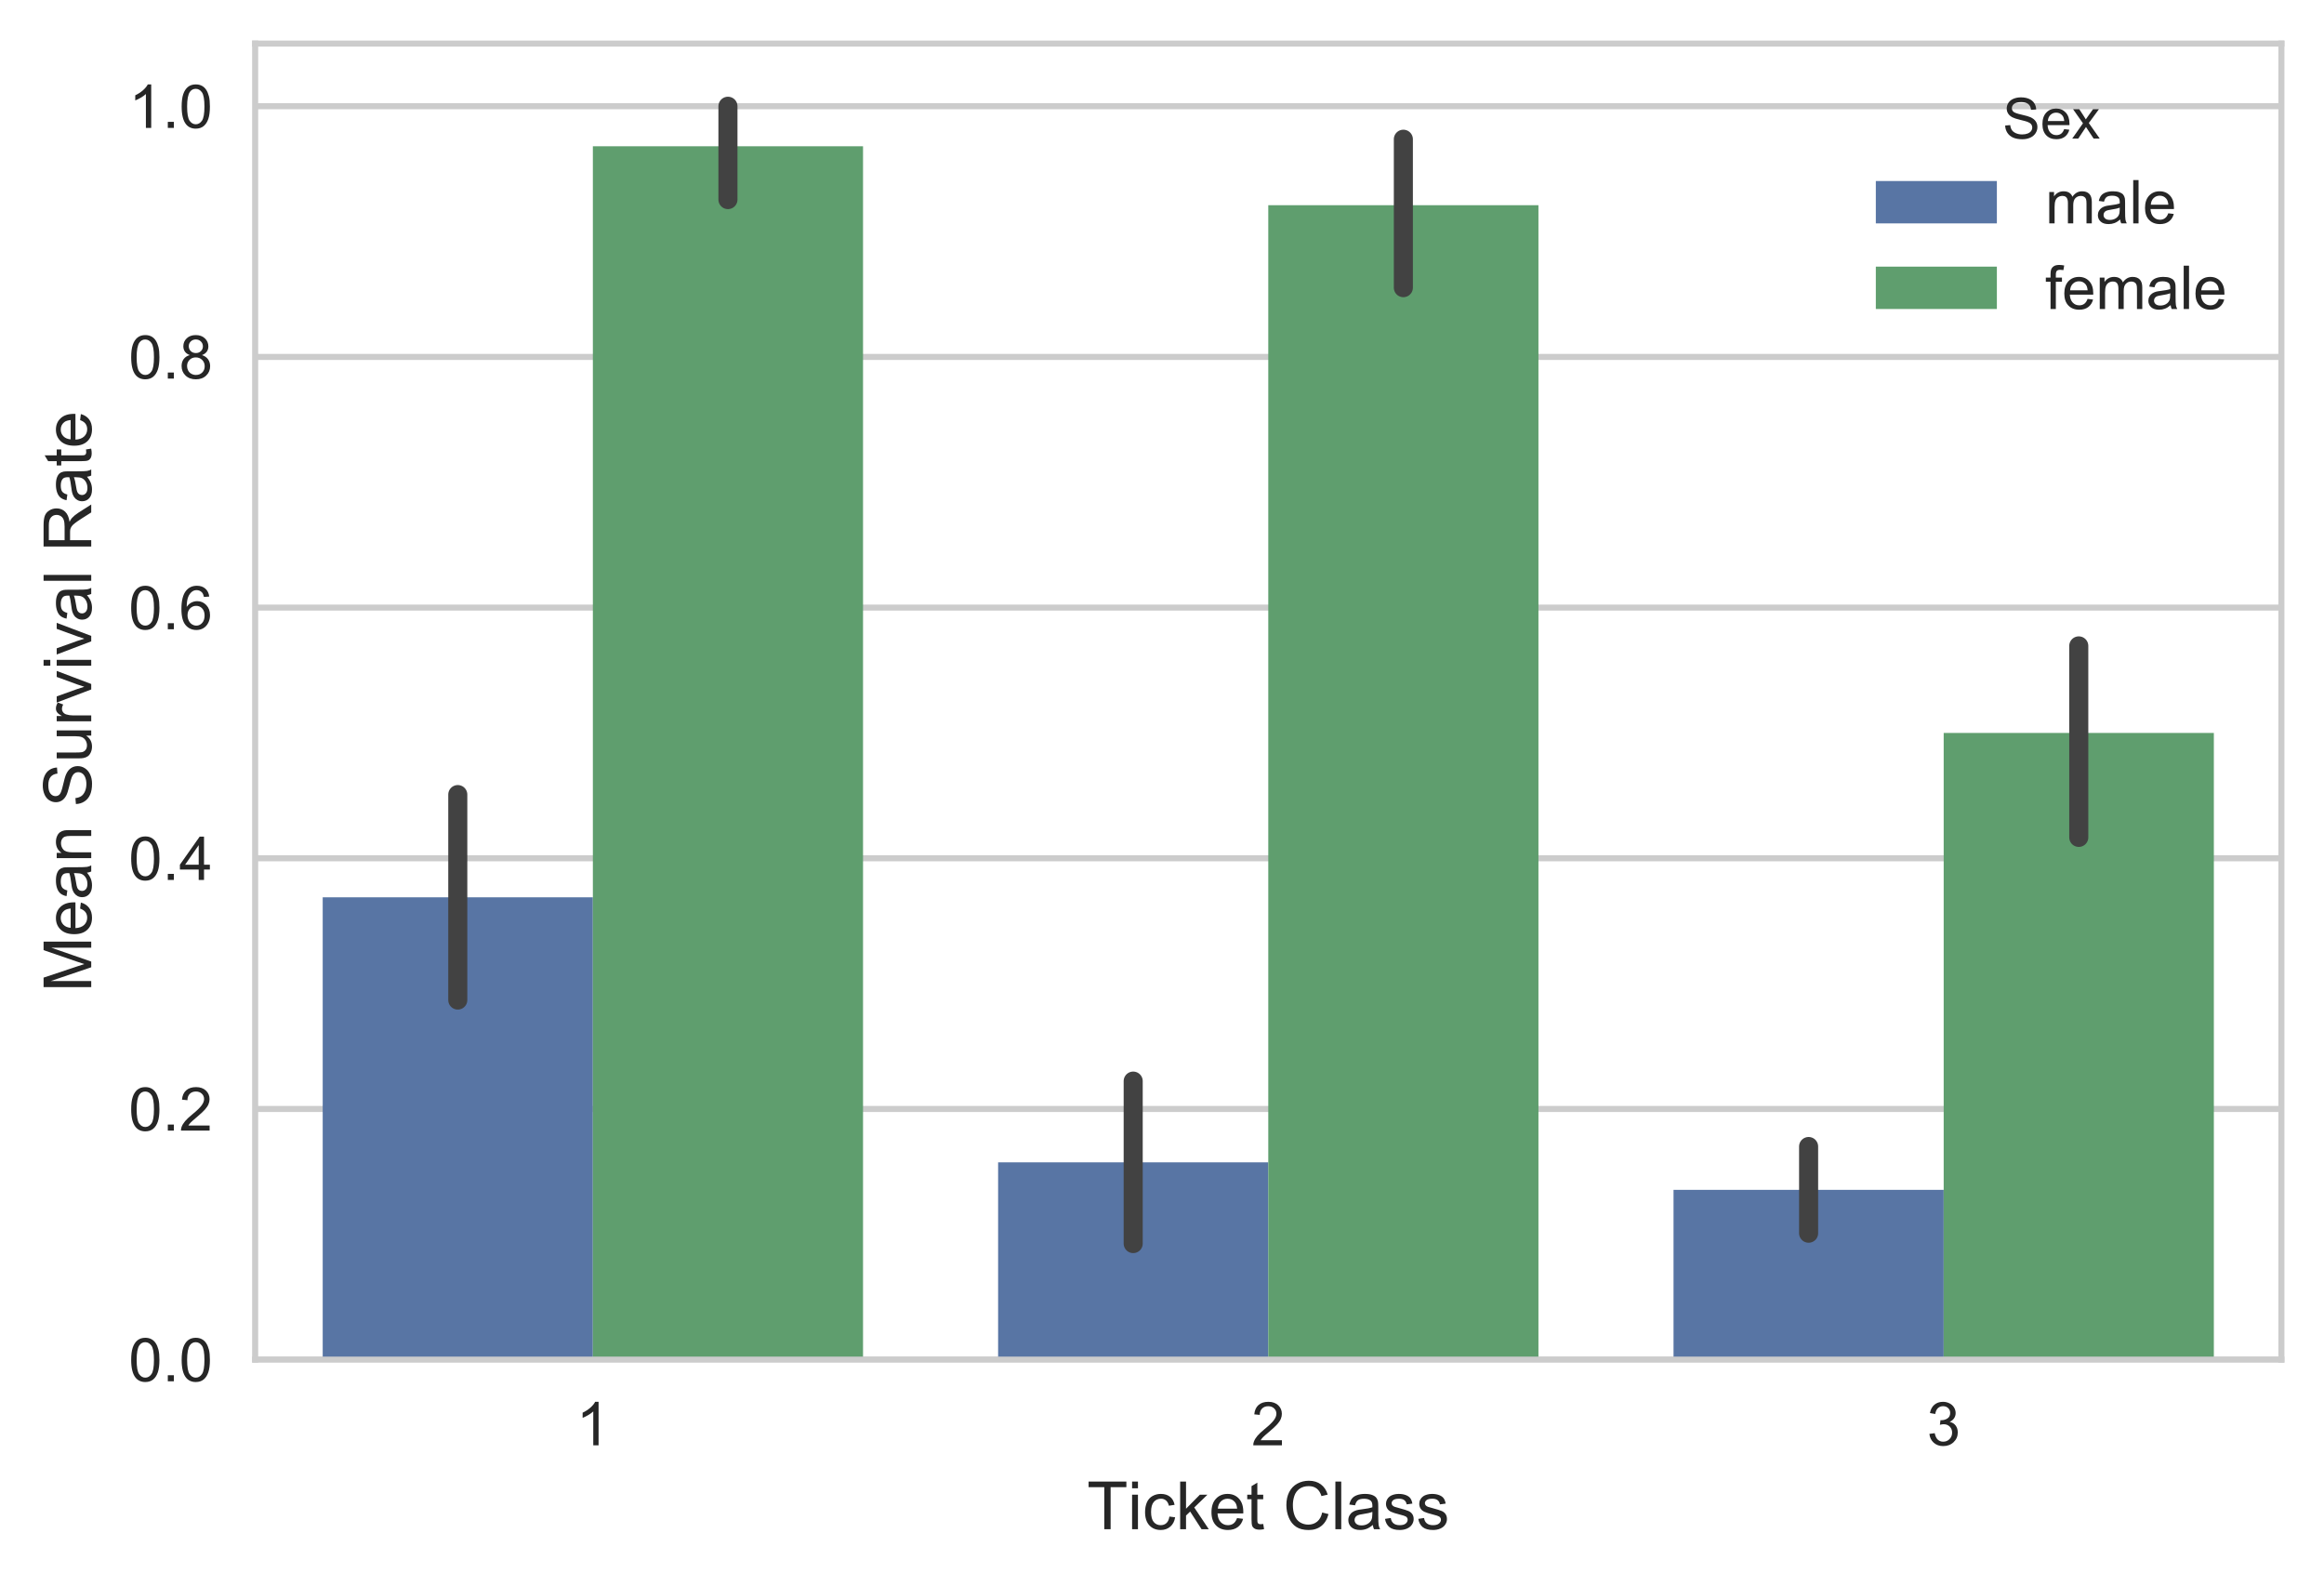
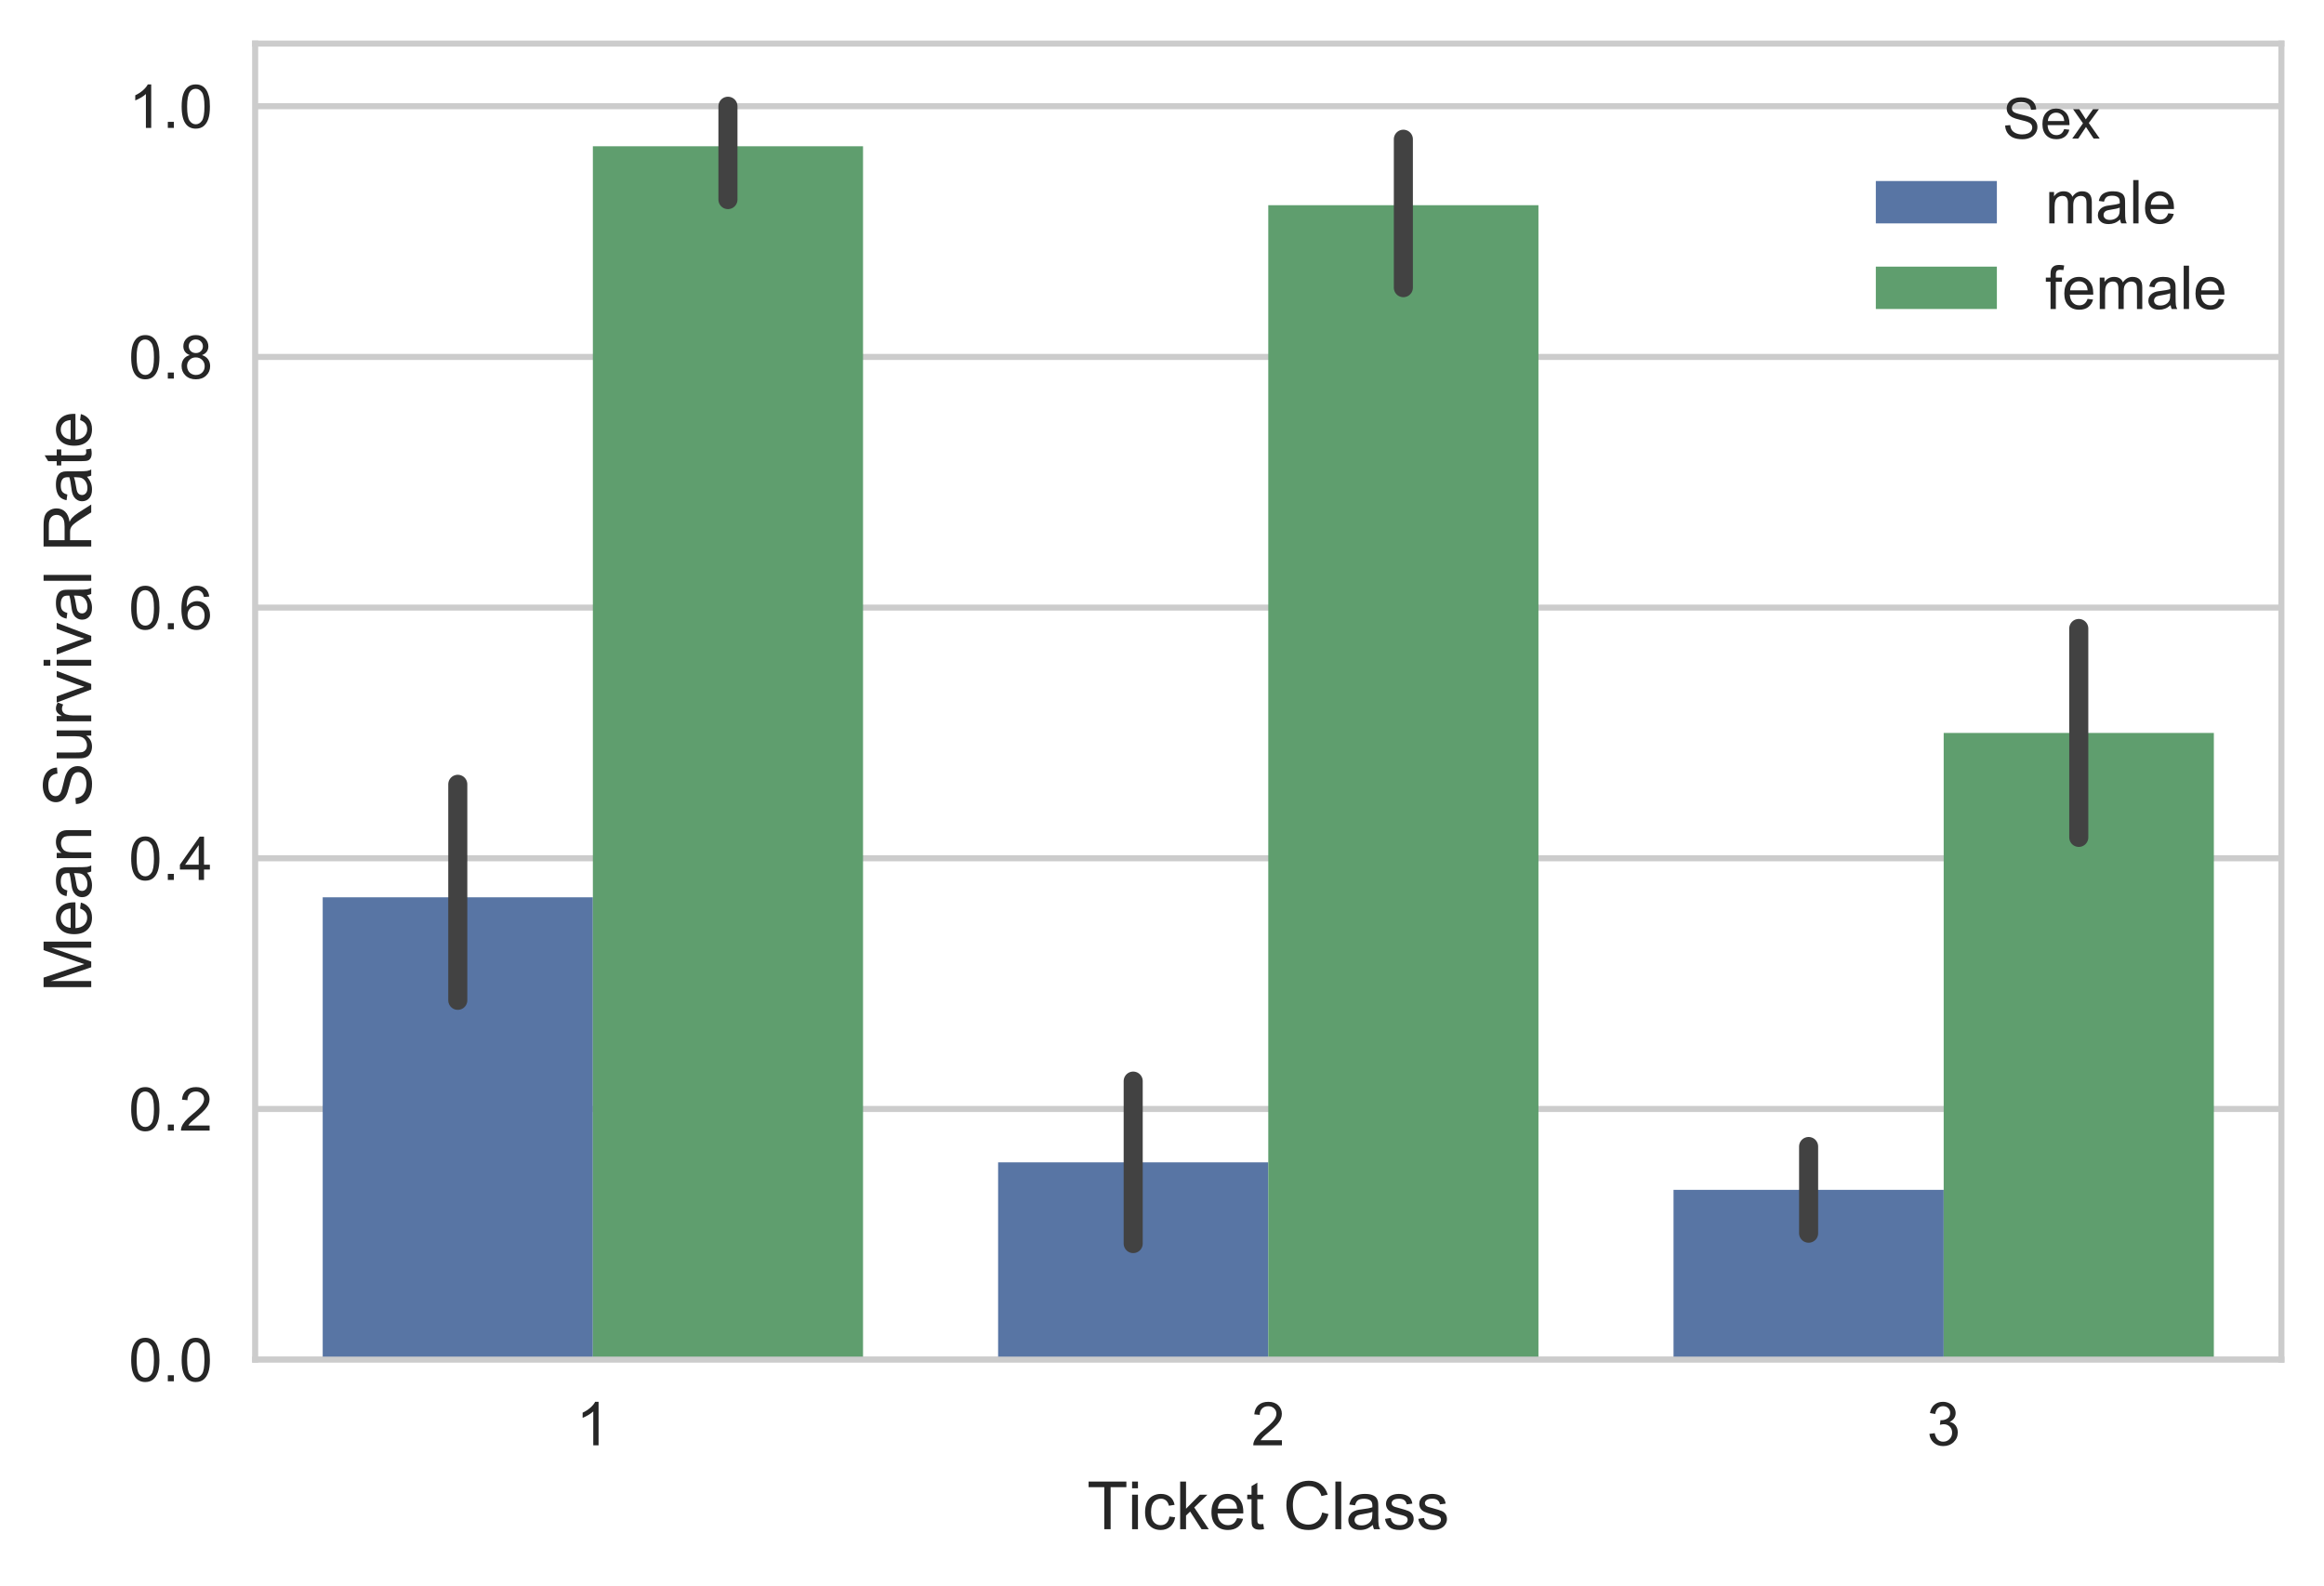
<svg xmlns="http://www.w3.org/2000/svg" xmlns:xlink="http://www.w3.org/1999/xlink" height="262pt" version="1.1" viewBox="0 0 384 262" width="384pt">
  <defs>
    <style type="text/css">
*{stroke-linecap:butt;stroke-linejoin:round;}
  </style>
  </defs>
  <g id="figure_1">
    <g id="patch_1">
      <path d="M 0 262.045  L 384.16 262.045  L 384.16 0  L 0 0  z " style="fill:#ffffff;" />
    </g>
    <g id="axes_1">
      <g id="patch_2">
        <path d="M 42.16 224.64  L 376.96 224.64  L 376.96 7.2  L 42.16 7.2  z " style="fill:#ffffff;" />
      </g>
      <g id="matplotlib.axis_1">
        <g id="xtick_1">
          <g id="line2d_1" />
          <g id="text_1">
            <defs>
              <path d="M 37.25 0  L 28.469 0  L 28.469 56  Q 25.297 52.984 20.141 49.953  Q 14.984 46.922 10.891 45.406  L 10.891 53.906  Q 18.266 57.375 23.781 62.297  Q 29.297 67.234 31.594 71.875  L 37.25 71.875  z " id="ArialMT-31" />
            </defs>
            <g style="fill:#262626;" transform="translate(95.17937 238.7978)scale(0.1 -0.1)">
              <use xlink:href="#ArialMT-31" />
            </g>
          </g>
        </g>
        <g id="xtick_2">
          <g id="line2d_2" />
          <g id="text_2">
            <defs>
              <path d="M 50.344 8.453  L 50.344 0  L 3.031 0  Q 2.938 3.172 4.047 6.109  Q 5.859 10.938 9.828 15.625  Q 13.812 20.312 21.344 26.469  Q 33.016 36.031 37.109 41.625  Q 41.219 47.219 41.219 52.203  Q 41.219 57.422 37.469 61  Q 33.734 64.594 27.734 64.594  Q 21.391 64.594 17.578 60.781  Q 13.766 56.984 13.719 50.25  L 4.688 51.172  Q 5.609 61.281 11.656 66.578  Q 17.719 71.875 27.938 71.875  Q 38.234 71.875 44.234 66.156  Q 50.25 60.453 50.25 52  Q 50.25 47.703 48.484 43.547  Q 46.734 39.406 42.656 34.812  Q 38.578 30.219 29.109 22.219  Q 21.188 15.578 18.938 13.203  Q 16.703 10.844 15.234 8.453  z " id="ArialMT-32" />
            </defs>
            <g style="fill:#262626;" transform="translate(206.7794 238.7978)scale(0.1 -0.1)">
              <use xlink:href="#ArialMT-32" />
            </g>
          </g>
        </g>
        <g id="xtick_3">
          <g id="line2d_3" />
          <g id="text_3">
            <defs>
              <path d="M 4.203 18.891  L 12.984 20.062  Q 14.5 12.594 18.141 9.297  Q 21.781 6 27 6  Q 33.203 6 37.469 10.297  Q 41.75 14.594 41.75 20.953  Q 41.75 27 37.797 30.922  Q 33.844 34.859 27.734 34.859  Q 25.25 34.859 21.531 33.891  L 22.516 41.609  Q 23.391 41.5 23.922 41.5  Q 29.547 41.5 34.031 44.422  Q 38.531 47.359 38.531 53.469  Q 38.531 58.297 35.25 61.469  Q 31.984 64.656 26.812 64.656  Q 21.688 64.656 18.266 61.422  Q 14.844 58.203 13.875 51.766  L 5.078 53.328  Q 6.688 62.156 12.391 67.016  Q 18.109 71.875 26.609 71.875  Q 32.469 71.875 37.391 69.359  Q 42.328 66.844 44.938 62.5  Q 47.562 58.156 47.562 53.266  Q 47.562 48.641 45.062 44.828  Q 42.578 41.016 37.703 38.766  Q 44.047 37.312 47.562 32.688  Q 51.078 28.078 51.078 21.141  Q 51.078 11.766 44.234 5.25  Q 37.406 -1.266 26.953 -1.266  Q 17.531 -1.266 11.297 4.344  Q 5.078 9.969 4.203 18.891  z " id="ArialMT-33" />
            </defs>
            <g style="fill:#262626;" transform="translate(318.3794 238.7978)scale(0.1 -0.1)">
              <use xlink:href="#ArialMT-33" />
            </g>
          </g>
        </g>
        <g id="text_4">
          <defs>
            <path d="M 25.922 0  L 25.922 63.141  L 2.344 63.141  L 2.344 71.578  L 59.078 71.578  L 59.078 63.141  L 35.406 63.141  L 35.406 0  z " id="ArialMT-54" />
            <path d="M 6.641 61.469  L 6.641 71.578  L 15.438 71.578  L 15.438 61.469  z M 6.641 0  L 6.641 51.859  L 15.438 51.859  L 15.438 0  z " id="ArialMT-69" />
            <path d="M 40.438 19  L 49.078 17.875  Q 47.656 8.938 41.812 3.875  Q 35.984 -1.172 27.484 -1.172  Q 16.844 -1.172 10.375 5.781  Q 3.906 12.75 3.906 25.734  Q 3.906 34.125 6.688 40.422  Q 9.469 46.734 15.156 49.875  Q 20.844 53.031 27.547 53.031  Q 35.984 53.031 41.359 48.75  Q 46.734 44.484 48.25 36.625  L 39.703 35.297  Q 38.484 40.531 35.375 43.156  Q 32.281 45.797 27.875 45.797  Q 21.234 45.797 17.078 41.031  Q 12.938 36.281 12.938 25.984  Q 12.938 15.531 16.938 10.797  Q 20.953 6.062 27.391 6.062  Q 32.562 6.062 36.031 9.234  Q 39.5 12.406 40.438 19  z " id="ArialMT-63" />
            <path d="M 6.641 0  L 6.641 71.578  L 15.438 71.578  L 15.438 30.766  L 36.234 51.859  L 47.609 51.859  L 27.781 32.625  L 49.609 0  L 38.766 0  L 21.625 26.516  L 15.438 20.562  L 15.438 0  z " id="ArialMT-6b" />
            <path d="M 42.094 16.703  L 51.172 15.578  Q 49.031 7.625 43.219 3.219  Q 37.406 -1.172 28.375 -1.172  Q 17 -1.172 10.328 5.828  Q 3.656 12.844 3.656 25.484  Q 3.656 38.578 10.391 45.797  Q 17.141 53.031 27.875 53.031  Q 38.281 53.031 44.875 45.953  Q 51.469 38.875 51.469 26.031  Q 51.469 25.25 51.422 23.688  L 12.75 23.688  Q 13.234 15.141 17.578 10.594  Q 21.922 6.062 28.422 6.062  Q 33.25 6.062 36.672 8.594  Q 40.094 11.141 42.094 16.703  z M 13.234 30.906  L 42.188 30.906  Q 41.609 37.453 38.875 40.719  Q 34.672 45.797 27.984 45.797  Q 21.922 45.797 17.797 41.75  Q 13.672 37.703 13.234 30.906  z " id="ArialMT-65" />
            <path d="M 25.781 7.859  L 27.047 0.094  Q 23.344 -0.688 20.406 -0.688  Q 15.625 -0.688 12.984 0.828  Q 10.359 2.344 9.281 4.812  Q 8.203 7.281 8.203 15.188  L 8.203 45.016  L 1.766 45.016  L 1.766 51.859  L 8.203 51.859  L 8.203 64.703  L 16.938 69.969  L 16.938 51.859  L 25.781 51.859  L 25.781 45.016  L 16.938 45.016  L 16.938 14.703  Q 16.938 10.938 17.406 9.859  Q 17.875 8.797 18.922 8.156  Q 19.969 7.516 21.922 7.516  Q 23.391 7.516 25.781 7.859  z " id="ArialMT-74" />
            <path id="ArialMT-20" />
            <path d="M 58.797 25.094  L 68.266 22.703  Q 65.281 11.031 57.547 4.906  Q 49.812 -1.219 38.625 -1.219  Q 27.047 -1.219 19.797 3.484  Q 12.547 8.203 8.766 17.141  Q 4.984 26.078 4.984 36.328  Q 4.984 47.516 9.25 55.828  Q 13.531 64.156 21.406 68.469  Q 29.297 72.797 38.766 72.797  Q 49.516 72.797 56.828 67.328  Q 64.156 61.859 67.047 51.953  L 57.719 49.75  Q 55.219 57.562 50.484 61.125  Q 45.75 64.703 38.578 64.703  Q 30.328 64.703 24.781 60.734  Q 19.234 56.781 16.984 50.109  Q 14.75 43.453 14.75 36.375  Q 14.75 27.25 17.406 20.438  Q 20.062 13.625 25.672 10.25  Q 31.297 6.891 37.844 6.891  Q 45.797 6.891 51.312 11.469  Q 56.844 16.062 58.797 25.094  z " id="ArialMT-43" />
            <path d="M 6.391 0  L 6.391 71.578  L 15.188 71.578  L 15.188 0  z " id="ArialMT-6c" />
            <path d="M 40.438 6.391  Q 35.547 2.25 31.031 0.531  Q 26.516 -1.172 21.344 -1.172  Q 12.797 -1.172 8.203 3  Q 3.609 7.172 3.609 13.672  Q 3.609 17.484 5.344 20.625  Q 7.078 23.781 9.891 25.688  Q 12.703 27.594 16.219 28.562  Q 18.797 29.25 24.031 29.891  Q 34.672 31.156 39.703 32.906  Q 39.75 34.719 39.75 35.203  Q 39.75 40.578 37.25 42.781  Q 33.891 45.75 27.25 45.75  Q 21.047 45.75 18.094 43.578  Q 15.141 41.406 13.719 35.891  L 5.125 37.062  Q 6.297 42.578 8.984 45.969  Q 11.672 49.359 16.75 51.188  Q 21.828 53.031 28.516 53.031  Q 35.156 53.031 39.297 51.469  Q 43.453 49.906 45.406 47.531  Q 47.359 45.172 48.141 41.547  Q 48.578 39.312 48.578 33.453  L 48.578 21.734  Q 48.578 9.469 49.141 6.219  Q 49.703 2.984 51.375 0  L 42.188 0  Q 40.828 2.734 40.438 6.391  z M 39.703 26.031  Q 34.906 24.078 25.344 22.703  Q 19.922 21.922 17.672 20.938  Q 15.438 19.969 14.203 18.094  Q 12.984 16.219 12.984 13.922  Q 12.984 10.406 15.641 8.062  Q 18.312 5.719 23.438 5.719  Q 28.516 5.719 32.469 7.938  Q 36.422 10.156 38.281 14.016  Q 39.703 17 39.703 22.797  z " id="ArialMT-61" />
            <path d="M 3.078 15.484  L 11.766 16.844  Q 12.5 11.625 15.844 8.844  Q 19.188 6.062 25.203 6.062  Q 31.25 6.062 34.172 8.516  Q 37.109 10.984 37.109 14.312  Q 37.109 17.281 34.516 19  Q 32.719 20.172 25.531 21.969  Q 15.875 24.422 12.141 26.203  Q 8.406 27.984 6.469 31.125  Q 4.547 34.281 4.547 38.094  Q 4.547 41.547 6.125 44.5  Q 7.719 47.469 10.453 49.422  Q 12.5 50.922 16.031 51.969  Q 19.578 53.031 23.641 53.031  Q 29.734 53.031 34.344 51.266  Q 38.969 49.516 41.156 46.5  Q 43.359 43.5 44.188 38.484  L 35.594 37.312  Q 35.016 41.312 32.203 43.547  Q 29.391 45.797 24.266 45.797  Q 18.219 45.797 15.625 43.797  Q 13.031 41.797 13.031 39.109  Q 13.031 37.406 14.109 36.031  Q 15.188 34.625 17.484 33.688  Q 18.797 33.203 25.25 31.453  Q 34.578 28.953 38.25 27.359  Q 41.938 25.781 44.031 22.75  Q 46.141 19.734 46.141 15.234  Q 46.141 10.844 43.578 6.953  Q 41.016 3.078 36.172 0.953  Q 31.344 -1.172 25.25 -1.172  Q 15.141 -1.172 9.844 3.031  Q 4.547 7.234 3.078 15.484  z " id="ArialMT-73" />
          </defs>
          <g style="fill:#262626;" transform="translate(179.6141 252.6589)scale(0.11 -0.11)">
            <use xlink:href="#ArialMT-54" />
            <use x="61.037" xlink:href="#ArialMT-69" />
            <use x="83.254" xlink:href="#ArialMT-63" />
            <use x="133.254" xlink:href="#ArialMT-6b" />
            <use x="183.254" xlink:href="#ArialMT-65" />
            <use x="238.869" xlink:href="#ArialMT-74" />
            <use x="266.652" xlink:href="#ArialMT-20" />
            <use x="294.436" xlink:href="#ArialMT-43" />
            <use x="366.652" xlink:href="#ArialMT-6c" />
            <use x="388.869" xlink:href="#ArialMT-61" />
            <use x="444.484" xlink:href="#ArialMT-73" />
            <use x="494.484" xlink:href="#ArialMT-73" />
          </g>
        </g>
      </g>
      <g id="matplotlib.axis_2">
        <g id="ytick_1">
          <g id="line2d_4">
-             <path clip-path="url(#p775b33bae5)" d="M 42.16 224.64  L 376.96 224.64  " style="fill:none;stroke:#cccccc;stroke-linecap:round;" />
+             <path clip-path="url(#pfb3f3b411a)" d="M 42.16 224.64  L 376.96 224.64  " style="fill:none;stroke:#cccccc;stroke-linecap:round;" />
          </g>
          <g id="line2d_5" />
          <g id="text_5">
            <defs>
              <path d="M 4.156 35.297  Q 4.156 48 6.766 55.734  Q 9.375 63.484 14.516 67.672  Q 19.672 71.875 27.484 71.875  Q 33.25 71.875 37.594 69.547  Q 41.938 67.234 44.766 62.859  Q 47.609 58.5 49.219 52.219  Q 50.828 45.953 50.828 35.297  Q 50.828 22.703 48.234 14.969  Q 45.656 7.234 40.5 3  Q 35.359 -1.219 27.484 -1.219  Q 17.141 -1.219 11.234 6.203  Q 4.156 15.141 4.156 35.297  z M 13.188 35.297  Q 13.188 17.672 17.312 11.828  Q 21.438 6 27.484 6  Q 33.547 6 37.672 11.859  Q 41.797 17.719 41.797 35.297  Q 41.797 52.984 37.672 58.781  Q 33.547 64.594 27.391 64.594  Q 21.344 64.594 17.719 59.469  Q 13.188 52.938 13.188 35.297  z " id="ArialMT-30" />
              <path d="M 9.078 0  L 9.078 10.016  L 19.094 10.016  L 19.094 0  z " id="ArialMT-2e" />
            </defs>
            <g style="fill:#262626;" transform="translate(21.25984 228.2189)scale(0.1 -0.1)">
              <use xlink:href="#ArialMT-30" />
              <use x="55.615" xlink:href="#ArialMT-2e" />
              <use x="83.398" xlink:href="#ArialMT-30" />
            </g>
          </g>
        </g>
        <g id="ytick_2">
          <g id="line2d_6">
-             <path clip-path="url(#p775b33bae5)" d="M 42.16 183.223  L 376.96 183.223  " style="fill:none;stroke:#cccccc;stroke-linecap:round;" />
+             <path clip-path="url(#pfb3f3b411a)" d="M 42.16 183.223  L 376.96 183.223  " style="fill:none;stroke:#cccccc;stroke-linecap:round;" />
          </g>
          <g id="line2d_7" />
          <g id="text_6">
            <g style="fill:#262626;" transform="translate(21.25984 186.8018)scale(0.1 -0.1)">
              <use xlink:href="#ArialMT-30" />
              <use x="55.615" xlink:href="#ArialMT-2e" />
              <use x="83.398" xlink:href="#ArialMT-32" />
            </g>
          </g>
        </g>
        <g id="ytick_3">
          <g id="line2d_8">
-             <path clip-path="url(#p775b33bae5)" d="M 42.16 141.806  L 376.96 141.806  " style="fill:none;stroke:#cccccc;stroke-linecap:round;" />
+             <path clip-path="url(#pfb3f3b411a)" d="M 42.16 141.806  L 376.96 141.806  " style="fill:none;stroke:#cccccc;stroke-linecap:round;" />
          </g>
          <g id="line2d_9" />
          <g id="text_7">
            <defs>
              <path d="M 32.328 0  L 32.328 17.141  L 1.266 17.141  L 1.266 25.203  L 33.938 71.578  L 41.109 71.578  L 41.109 25.203  L 50.781 25.203  L 50.781 17.141  L 41.109 17.141  L 41.109 0  z M 32.328 25.203  L 32.328 57.469  L 9.906 25.203  z " id="ArialMT-34" />
            </defs>
            <g style="fill:#262626;" transform="translate(21.25984 145.3846)scale(0.1 -0.1)">
              <use xlink:href="#ArialMT-30" />
              <use x="55.615" xlink:href="#ArialMT-2e" />
              <use x="83.398" xlink:href="#ArialMT-34" />
            </g>
          </g>
        </g>
        <g id="ytick_4">
          <g id="line2d_10">
-             <path clip-path="url(#p775b33bae5)" d="M 42.16 100.389  L 376.96 100.389  " style="fill:none;stroke:#cccccc;stroke-linecap:round;" />
+             <path clip-path="url(#pfb3f3b411a)" d="M 42.16 100.389  L 376.96 100.389  " style="fill:none;stroke:#cccccc;stroke-linecap:round;" />
          </g>
          <g id="line2d_11" />
          <g id="text_8">
            <defs>
              <path d="M 49.75 54.047  L 41.016 53.375  Q 39.844 58.547 37.703 60.891  Q 34.125 64.656 28.906 64.656  Q 24.703 64.656 21.531 62.312  Q 17.391 59.281 14.984 53.469  Q 12.594 47.656 12.5 36.922  Q 15.672 41.75 20.266 44.094  Q 24.859 46.438 29.891 46.438  Q 38.672 46.438 44.844 39.969  Q 51.031 33.5 51.031 23.25  Q 51.031 16.5 48.125 10.719  Q 45.219 4.938 40.141 1.859  Q 35.062 -1.219 28.609 -1.219  Q 17.625 -1.219 10.688 6.859  Q 3.766 14.938 3.766 33.5  Q 3.766 54.25 11.422 63.672  Q 18.109 71.875 29.438 71.875  Q 37.891 71.875 43.281 67.141  Q 48.688 62.406 49.75 54.047  z M 13.875 23.188  Q 13.875 18.656 15.797 14.5  Q 17.719 10.359 21.188 8.172  Q 24.656 6 28.469 6  Q 34.031 6 38.031 10.484  Q 42.047 14.984 42.047 22.703  Q 42.047 30.125 38.078 34.391  Q 34.125 38.672 28.125 38.672  Q 22.172 38.672 18.016 34.391  Q 13.875 30.125 13.875 23.188  z " id="ArialMT-36" />
            </defs>
            <g style="fill:#262626;" transform="translate(21.25984 103.9675)scale(0.1 -0.1)">
              <use xlink:href="#ArialMT-30" />
              <use x="55.615" xlink:href="#ArialMT-2e" />
              <use x="83.398" xlink:href="#ArialMT-36" />
            </g>
          </g>
        </g>
        <g id="ytick_5">
          <g id="line2d_12">
-             <path clip-path="url(#p775b33bae5)" d="M 42.16 58.971  L 376.96 58.971  " style="fill:none;stroke:#cccccc;stroke-linecap:round;" />
+             <path clip-path="url(#pfb3f3b411a)" d="M 42.16 58.971  L 376.96 58.971  " style="fill:none;stroke:#cccccc;stroke-linecap:round;" />
          </g>
          <g id="line2d_13" />
          <g id="text_9">
            <defs>
              <path d="M 17.672 38.812  Q 12.203 40.828 9.562 44.531  Q 6.938 48.25 6.938 53.422  Q 6.938 61.234 12.547 66.547  Q 18.172 71.875 27.484 71.875  Q 36.859 71.875 42.578 66.422  Q 48.297 60.984 48.297 53.172  Q 48.297 48.188 45.672 44.5  Q 43.062 40.828 37.75 38.812  Q 44.344 36.672 47.781 31.875  Q 51.219 27.094 51.219 20.453  Q 51.219 11.281 44.719 5.031  Q 38.234 -1.219 27.641 -1.219  Q 17.047 -1.219 10.547 5.047  Q 4.047 11.328 4.047 20.703  Q 4.047 27.688 7.594 32.391  Q 11.141 37.109 17.672 38.812  z M 15.922 53.719  Q 15.922 48.641 19.188 45.406  Q 22.469 42.188 27.688 42.188  Q 32.766 42.188 36.016 45.375  Q 39.266 48.578 39.266 53.219  Q 39.266 58.062 35.906 61.359  Q 32.562 64.656 27.594 64.656  Q 22.562 64.656 19.234 61.422  Q 15.922 58.203 15.922 53.719  z M 13.094 20.656  Q 13.094 16.891 14.875 13.375  Q 16.656 9.859 20.172 7.922  Q 23.688 6 27.734 6  Q 34.031 6 38.125 10.047  Q 42.234 14.109 42.234 20.359  Q 42.234 26.703 38.016 30.859  Q 33.797 35.016 27.438 35.016  Q 21.234 35.016 17.156 30.906  Q 13.094 26.812 13.094 20.656  z " id="ArialMT-38" />
            </defs>
            <g style="fill:#262626;" transform="translate(21.25984 62.55033)scale(0.1 -0.1)">
              <use xlink:href="#ArialMT-30" />
              <use x="55.615" xlink:href="#ArialMT-2e" />
              <use x="83.398" xlink:href="#ArialMT-38" />
            </g>
          </g>
        </g>
        <g id="ytick_6">
          <g id="line2d_14">
-             <path clip-path="url(#p775b33bae5)" d="M 42.16 17.554  L 376.96 17.554  " style="fill:none;stroke:#cccccc;stroke-linecap:round;" />
+             <path clip-path="url(#pfb3f3b411a)" d="M 42.16 17.554  L 376.96 17.554  " style="fill:none;stroke:#cccccc;stroke-linecap:round;" />
          </g>
          <g id="line2d_15" />
          <g id="text_10">
            <g style="fill:#262626;" transform="translate(21.25984 21.13319)scale(0.1 -0.1)">
              <use xlink:href="#ArialMT-31" />
              <use x="55.615" xlink:href="#ArialMT-2e" />
              <use x="83.398" xlink:href="#ArialMT-30" />
            </g>
          </g>
        </g>
        <g id="text_11">
          <defs>
            <path d="M 7.422 0  L 7.422 71.578  L 21.688 71.578  L 38.625 20.906  Q 40.969 13.812 42.047 10.297  Q 43.266 14.203 45.844 21.781  L 62.984 71.578  L 75.734 71.578  L 75.734 0  L 66.609 0  L 66.609 59.906  L 45.797 0  L 37.25 0  L 16.547 60.938  L 16.547 0  z " id="ArialMT-4d" />
            <path d="M 6.594 0  L 6.594 51.859  L 14.5 51.859  L 14.5 44.484  Q 20.219 53.031 31 53.031  Q 35.688 53.031 39.625 51.344  Q 43.562 49.656 45.516 46.922  Q 47.469 44.188 48.25 40.438  Q 48.734 37.984 48.734 31.891  L 48.734 0  L 39.938 0  L 39.938 31.547  Q 39.938 36.922 38.906 39.578  Q 37.891 42.234 35.281 43.812  Q 32.672 45.406 29.156 45.406  Q 23.531 45.406 19.453 41.844  Q 15.375 38.281 15.375 28.328  L 15.375 0  z " id="ArialMT-6e" />
            <path d="M 4.5 23  L 13.422 23.781  Q 14.062 18.406 16.375 14.969  Q 18.703 11.531 23.578 9.406  Q 28.469 7.281 34.578 7.281  Q 39.984 7.281 44.141 8.891  Q 48.297 10.5 50.312 13.297  Q 52.344 16.109 52.344 19.438  Q 52.344 22.797 50.391 25.312  Q 48.438 27.828 43.953 29.547  Q 41.062 30.672 31.203 33.031  Q 21.344 35.406 17.391 37.5  Q 12.25 40.188 9.734 44.156  Q 7.234 48.141 7.234 53.078  Q 7.234 58.5 10.297 63.203  Q 13.375 67.922 19.281 70.359  Q 25.203 72.797 32.422 72.797  Q 40.375 72.797 46.453 70.234  Q 52.547 67.672 55.812 62.688  Q 59.078 57.719 59.328 51.422  L 50.25 50.734  Q 49.516 57.516 45.281 60.984  Q 41.062 64.453 32.812 64.453  Q 24.219 64.453 20.281 61.297  Q 16.359 58.156 16.359 53.719  Q 16.359 49.859 19.141 47.359  Q 21.875 44.875 33.422 42.266  Q 44.969 39.656 49.266 37.703  Q 55.516 34.812 58.484 30.391  Q 61.469 25.984 61.469 20.219  Q 61.469 14.5 58.203 9.438  Q 54.938 4.391 48.797 1.578  Q 42.672 -1.219 35.016 -1.219  Q 25.297 -1.219 18.719 1.609  Q 12.156 4.438 8.422 10.125  Q 4.688 15.828 4.5 23  z " id="ArialMT-53" />
            <path d="M 40.578 0  L 40.578 7.625  Q 34.516 -1.172 24.125 -1.172  Q 19.531 -1.172 15.547 0.578  Q 11.578 2.344 9.641 5  Q 7.719 7.672 6.938 11.531  Q 6.391 14.109 6.391 19.734  L 6.391 51.859  L 15.188 51.859  L 15.188 23.094  Q 15.188 16.219 15.719 13.812  Q 16.547 10.359 19.234 8.375  Q 21.922 6.391 25.875 6.391  Q 29.828 6.391 33.297 8.422  Q 36.766 10.453 38.203 13.938  Q 39.656 17.438 39.656 24.078  L 39.656 51.859  L 48.438 51.859  L 48.438 0  z " id="ArialMT-75" />
            <path d="M 6.5 0  L 6.5 51.859  L 14.406 51.859  L 14.406 44  Q 17.438 49.516 20 51.266  Q 22.562 53.031 25.641 53.031  Q 30.078 53.031 34.672 50.203  L 31.641 42.047  Q 28.422 43.953 25.203 43.953  Q 22.312 43.953 20.016 42.219  Q 17.719 40.484 16.75 37.406  Q 15.281 32.719 15.281 27.156  L 15.281 0  z " id="ArialMT-72" />
            <path d="M 21 0  L 1.266 51.859  L 10.547 51.859  L 21.688 20.797  Q 23.484 15.766 25 10.359  Q 26.172 14.453 28.266 20.219  L 39.797 51.859  L 48.828 51.859  L 29.203 0  z " id="ArialMT-76" />
            <path d="M 7.859 0  L 7.859 71.578  L 39.594 71.578  Q 49.172 71.578 54.141 69.641  Q 59.125 67.719 62.109 62.828  Q 65.094 57.953 65.094 52.047  Q 65.094 44.438 60.156 39.203  Q 55.219 33.984 44.922 32.562  Q 48.688 30.766 50.641 29  Q 54.781 25.203 58.5 19.484  L 70.953 0  L 59.031 0  L 49.562 14.891  Q 45.406 21.344 42.719 24.75  Q 40.047 28.172 37.922 29.531  Q 35.797 30.906 33.594 31.453  Q 31.984 31.781 28.328 31.781  L 17.328 31.781  L 17.328 0  z M 17.328 39.984  L 37.703 39.984  Q 44.188 39.984 47.844 41.328  Q 51.516 42.672 53.422 45.625  Q 55.328 48.578 55.328 52.047  Q 55.328 57.125 51.641 60.391  Q 47.953 63.672 39.984 63.672  L 17.328 63.672  z " id="ArialMT-52" />
          </defs>
          <g style="fill:#262626;" transform="translate(15.07359 163.9109)rotate(-90)scale(0.11 -0.11)">
            <use xlink:href="#ArialMT-4d" />
            <use x="83.301" xlink:href="#ArialMT-65" />
            <use x="138.916" xlink:href="#ArialMT-61" />
            <use x="194.531" xlink:href="#ArialMT-6e" />
            <use x="250.146" xlink:href="#ArialMT-20" />
            <use x="277.93" xlink:href="#ArialMT-53" />
            <use x="344.629" xlink:href="#ArialMT-75" />
            <use x="400.244" xlink:href="#ArialMT-72" />
            <use x="433.545" xlink:href="#ArialMT-76" />
            <use x="483.545" xlink:href="#ArialMT-69" />
            <use x="505.762" xlink:href="#ArialMT-76" />
            <use x="555.762" xlink:href="#ArialMT-61" />
            <use x="611.377" xlink:href="#ArialMT-6c" />
            <use x="633.594" xlink:href="#ArialMT-20" />
            <use x="661.377" xlink:href="#ArialMT-52" />
            <use x="733.594" xlink:href="#ArialMT-61" />
            <use x="789.209" xlink:href="#ArialMT-74" />
            <use x="816.992" xlink:href="#ArialMT-65" />
          </g>
        </g>
      </g>
      <g id="patch_3">
-         <path clip-path="url(#p775b33bae5)" d="M 53.32 224.64  L 97.96 224.64  L 97.96 148.256  L 53.32 148.256  z " style="fill:#5875a4;" />
+         <path clip-path="url(#pfb3f3b411a)" d="M 53.32 224.64  L 97.96 224.64  L 97.96 148.256  L 53.32 148.256  z " style="fill:#5875a4;" />
      </g>
      <g id="patch_4">
-         <path clip-path="url(#p775b33bae5)" d="M 164.92 224.64  L 209.56 224.64  L 209.56 192.043  L 164.92 192.043  z " style="fill:#5875a4;" />
+         <path clip-path="url(#pfb3f3b411a)" d="M 164.92 224.64  L 209.56 224.64  L 209.56 192.043  L 164.92 192.043  z " style="fill:#5875a4;" />
      </g>
      <g id="patch_5">
-         <path clip-path="url(#p775b33bae5)" d="M 276.52 224.64  L 321.16 224.64  L 321.16 196.591  L 276.52 196.591  z " style="fill:#5875a4;" />
+         <path clip-path="url(#pfb3f3b411a)" d="M 276.52 224.64  L 321.16 224.64  L 321.16 196.591  L 276.52 196.591  z " style="fill:#5875a4;" />
      </g>
      <g id="patch_6">
-         <path clip-path="url(#p775b33bae5)" d="M 97.96 224.64  L 142.6 224.64  L 142.6 24.163  L 97.96 24.163  z " style="fill:#5f9e6e;" />
+         <path clip-path="url(#pfb3f3b411a)" d="M 97.96 224.64  L 142.6 224.64  L 142.6 24.163  L 97.96 24.163  z " style="fill:#5f9e6e;" />
      </g>
      <g id="patch_7">
-         <path clip-path="url(#p775b33bae5)" d="M 209.56 224.64  L 254.2 224.64  L 254.2 33.903  L 209.56 33.903  z " style="fill:#5f9e6e;" />
+         <path clip-path="url(#pfb3f3b411a)" d="M 209.56 224.64  L 254.2 224.64  L 254.2 33.903  L 209.56 33.903  z " style="fill:#5f9e6e;" />
      </g>
      <g id="patch_8">
-         <path clip-path="url(#p775b33bae5)" d="M 321.16 224.64  L 365.8 224.64  L 365.8 121.097  L 321.16 121.097  z " style="fill:#5f9e6e;" />
+         <path clip-path="url(#pfb3f3b411a)" d="M 321.16 224.64  L 365.8 224.64  L 365.8 121.097  L 321.16 121.097  z " style="fill:#5f9e6e;" />
      </g>
      <g id="line2d_16">
-         <path clip-path="url(#p775b33bae5)" d="M 75.64 165.23  L 75.64 131.282  " style="fill:none;stroke:#424242;stroke-linecap:round;stroke-width:3.15;" />
+         <path clip-path="url(#pfb3f3b411a)" d="M 75.64 165.273  L 75.64 129.584  " style="fill:none;stroke:#424242;stroke-linecap:round;stroke-width:3.15;" />
      </g>
      <g id="line2d_17">
-         <path clip-path="url(#p775b33bae5)" d="M 187.24 205.465  L 187.24 178.621  " style="fill:none;stroke:#424242;stroke-linecap:round;stroke-width:3.15;" />
+         <path clip-path="url(#pfb3f3b411a)" d="M 187.24 205.465  L 187.24 178.621  " style="fill:none;stroke:#424242;stroke-linecap:round;stroke-width:3.15;" />
      </g>
      <g id="line2d_18">
-         <path clip-path="url(#p775b33bae5)" d="M 298.84 203.752  L 298.84 189.429  " style="fill:none;stroke:#424242;stroke-linecap:round;stroke-width:3.15;" />
+         <path clip-path="url(#pfb3f3b411a)" d="M 298.84 203.752  L 298.84 189.429  " style="fill:none;stroke:#424242;stroke-linecap:round;stroke-width:3.15;" />
      </g>
      <g id="line2d_19">
-         <path clip-path="url(#p775b33bae5)" d="M 120.28 32.976  L 120.28 17.554  " style="fill:none;stroke:#424242;stroke-linecap:round;stroke-width:3.15;" />
+         <path clip-path="url(#pfb3f3b411a)" d="M 120.28 32.976  L 120.28 17.554  " style="fill:none;stroke:#424242;stroke-linecap:round;stroke-width:3.15;" />
      </g>
      <g id="line2d_20">
-         <path clip-path="url(#p775b33bae5)" d="M 231.88 47.527  L 231.88 23.004  " style="fill:none;stroke:#424242;stroke-linecap:round;stroke-width:3.15;" />
+         <path clip-path="url(#pfb3f3b411a)" d="M 231.88 47.527  L 231.88 23.004  " style="fill:none;stroke:#424242;stroke-linecap:round;stroke-width:3.15;" />
      </g>
      <g id="line2d_21">
-         <path clip-path="url(#p775b33bae5)" d="M 343.48 138.354  L 343.48 106.716  " style="fill:none;stroke:#424242;stroke-linecap:round;stroke-width:3.15;" />
+         <path clip-path="url(#pfb3f3b411a)" d="M 343.48 138.354  L 343.48 103.84  " style="fill:none;stroke:#424242;stroke-linecap:round;stroke-width:3.15;" />
      </g>
      <g id="patch_9">
        <path d="M 42.16 224.64  L 42.16 7.2  " style="fill:none;stroke:#cccccc;stroke-linecap:square;stroke-linejoin:miter;" />
      </g>
      <g id="patch_10">
        <path d="M 376.96 224.64  L 376.96 7.2  " style="fill:none;stroke:#cccccc;stroke-linecap:square;stroke-linejoin:miter;" />
      </g>
      <g id="patch_11">
        <path d="M 42.16 224.64  L 376.96 224.64  " style="fill:none;stroke:#cccccc;stroke-linecap:square;stroke-linejoin:miter;" />
      </g>
      <g id="patch_12">
        <path d="M 42.16 7.2  L 376.96 7.2  " style="fill:none;stroke:#cccccc;stroke-linecap:square;stroke-linejoin:miter;" />
      </g>
      <g id="legend_1">
        <g id="text_12">
          <defs>
            <path d="M 0.734 0  L 19.672 26.953  L 2.156 51.859  L 13.141 51.859  L 21.094 39.703  Q 23.344 36.234 24.703 33.891  Q 26.859 37.109 28.656 39.594  L 37.406 51.859  L 47.906 51.859  L 29.984 27.438  L 49.266 0  L 38.484 0  L 27.828 16.109  L 25 20.453  L 11.375 0  z " id="ArialMT-78" />
          </defs>
          <g style="fill:#262626;" transform="translate(330.898 22.89256)scale(0.0935 -0.0935)">
            <use xlink:href="#ArialMT-53" />
            <use x="66.699" xlink:href="#ArialMT-65" />
            <use x="122.314" xlink:href="#ArialMT-78" />
          </g>
        </g>
        <g id="patch_13">
          <path d="M 309.947 36.909  L 329.947 36.909  L 329.947 29.909  L 309.947 29.909  z " style="fill:#5875a4;" />
        </g>
        <g id="text_13">
          <defs>
            <path d="M 6.594 0  L 6.594 51.859  L 14.453 51.859  L 14.453 44.578  Q 16.891 48.391 20.938 50.703  Q 25 53.031 30.172 53.031  Q 35.938 53.031 39.625 50.641  Q 43.312 48.25 44.828 43.953  Q 50.984 53.031 60.844 53.031  Q 68.562 53.031 72.703 48.75  Q 76.859 44.484 76.859 35.594  L 76.859 0  L 68.109 0  L 68.109 32.672  Q 68.109 37.938 67.25 40.25  Q 66.406 42.578 64.156 43.984  Q 61.922 45.406 58.891 45.406  Q 53.422 45.406 49.797 41.766  Q 46.188 38.141 46.188 30.125  L 46.188 0  L 37.406 0  L 37.406 33.688  Q 37.406 39.547 35.25 42.469  Q 33.109 45.406 28.219 45.406  Q 24.516 45.406 21.359 43.453  Q 18.219 41.5 16.797 37.734  Q 15.375 33.984 15.375 26.906  L 15.375 0  z " id="ArialMT-6d" />
          </defs>
          <g style="fill:#262626;" transform="translate(337.9473 36.90868)scale(0.1 -0.1)">
            <use xlink:href="#ArialMT-6d" />
            <use x="83.301" xlink:href="#ArialMT-61" />
            <use x="138.916" xlink:href="#ArialMT-6c" />
            <use x="161.133" xlink:href="#ArialMT-65" />
          </g>
        </g>
        <g id="patch_14">
          <path d="M 309.947 51.054  L 329.947 51.054  L 329.947 44.054  L 309.947 44.054  z " style="fill:#5f9e6e;" />
        </g>
        <g id="text_14">
          <defs>
            <path d="M 8.688 0  L 8.688 45.016  L 0.922 45.016  L 0.922 51.859  L 8.688 51.859  L 8.688 57.375  Q 8.688 62.594 9.625 65.141  Q 10.891 68.562 14.078 70.672  Q 17.281 72.797 23.047 72.797  Q 26.766 72.797 31.25 71.922  L 29.938 64.266  Q 27.203 64.75 24.75 64.75  Q 20.75 64.75 19.094 63.031  Q 17.438 61.328 17.438 56.641  L 17.438 51.859  L 27.547 51.859  L 27.547 45.016  L 17.438 45.016  L 17.438 0  z " id="ArialMT-66" />
          </defs>
          <g style="fill:#262626;" transform="translate(337.9473 51.05399)scale(0.1 -0.1)">
            <use xlink:href="#ArialMT-66" />
            <use x="27.783" xlink:href="#ArialMT-65" />
            <use x="83.398" xlink:href="#ArialMT-6d" />
            <use x="166.699" xlink:href="#ArialMT-61" />
            <use x="222.314" xlink:href="#ArialMT-6c" />
            <use x="244.531" xlink:href="#ArialMT-65" />
          </g>
        </g>
      </g>
    </g>
  </g>
  <defs>
-     <clipPath id="p775b33bae5">
+     <clipPath id="pfb3f3b411a">
      <rect height="217.44" width="334.8" x="42.16" y="7.2" />
    </clipPath>
  </defs>
</svg>
